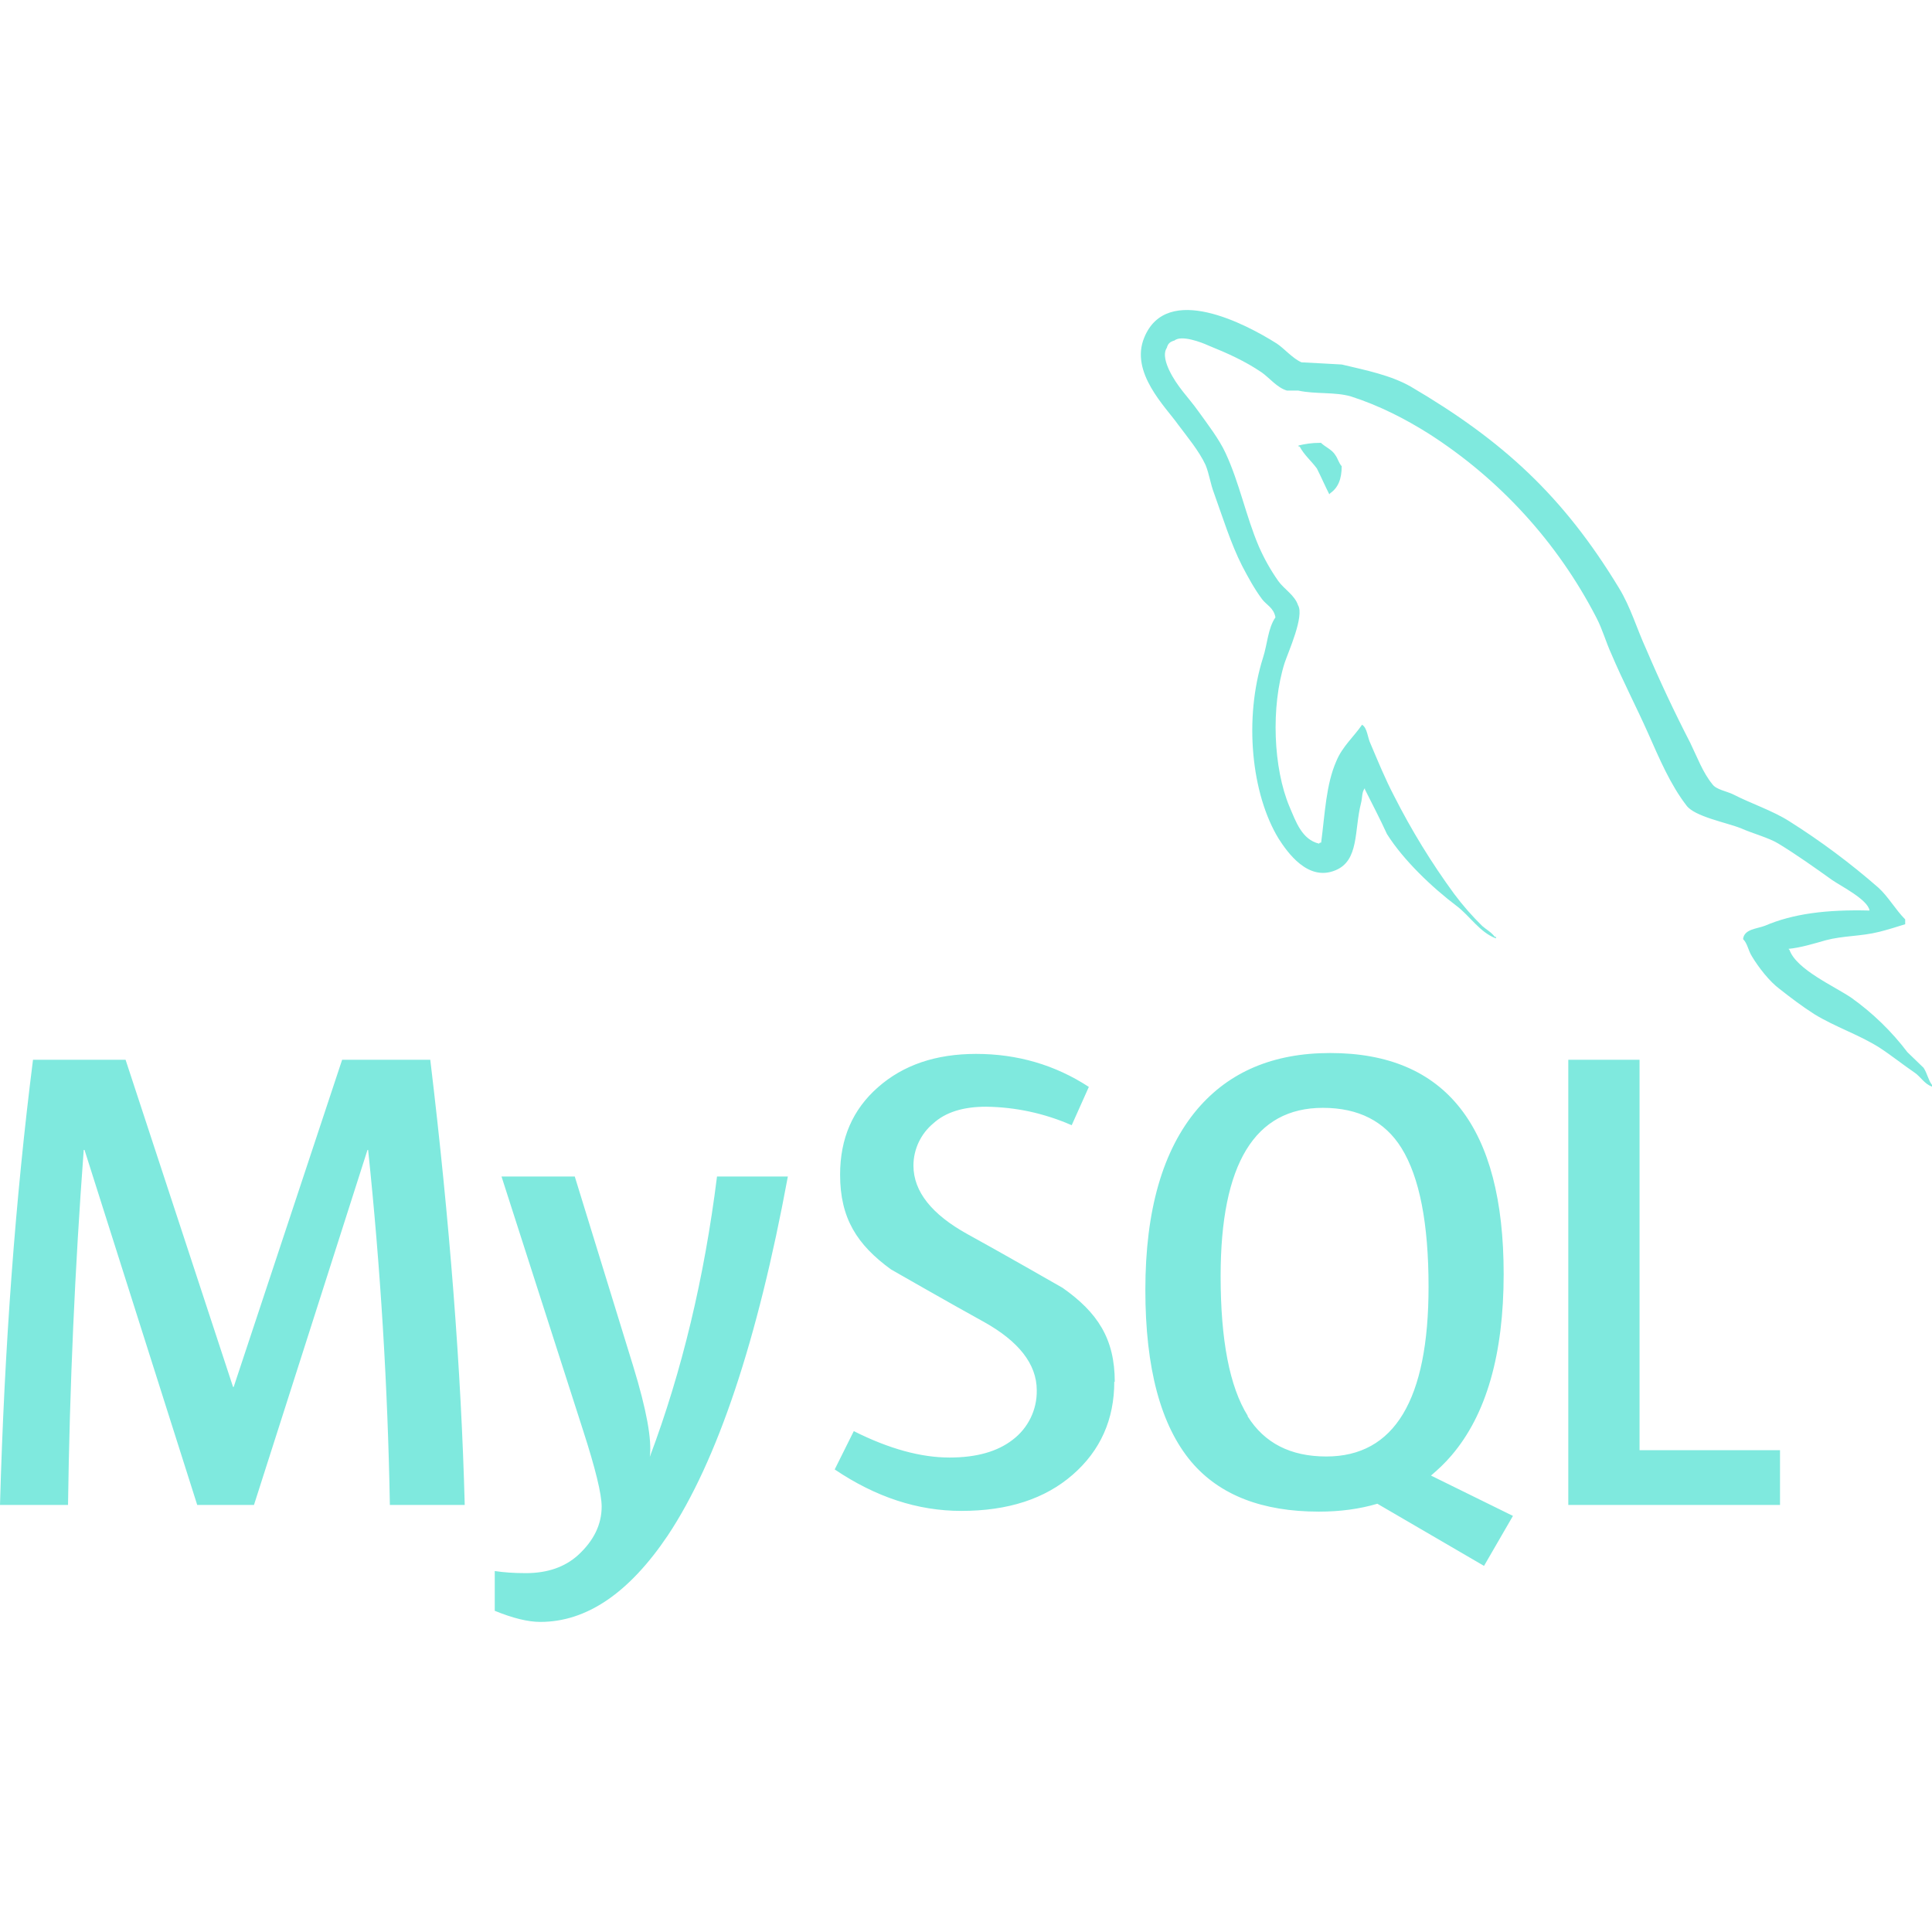
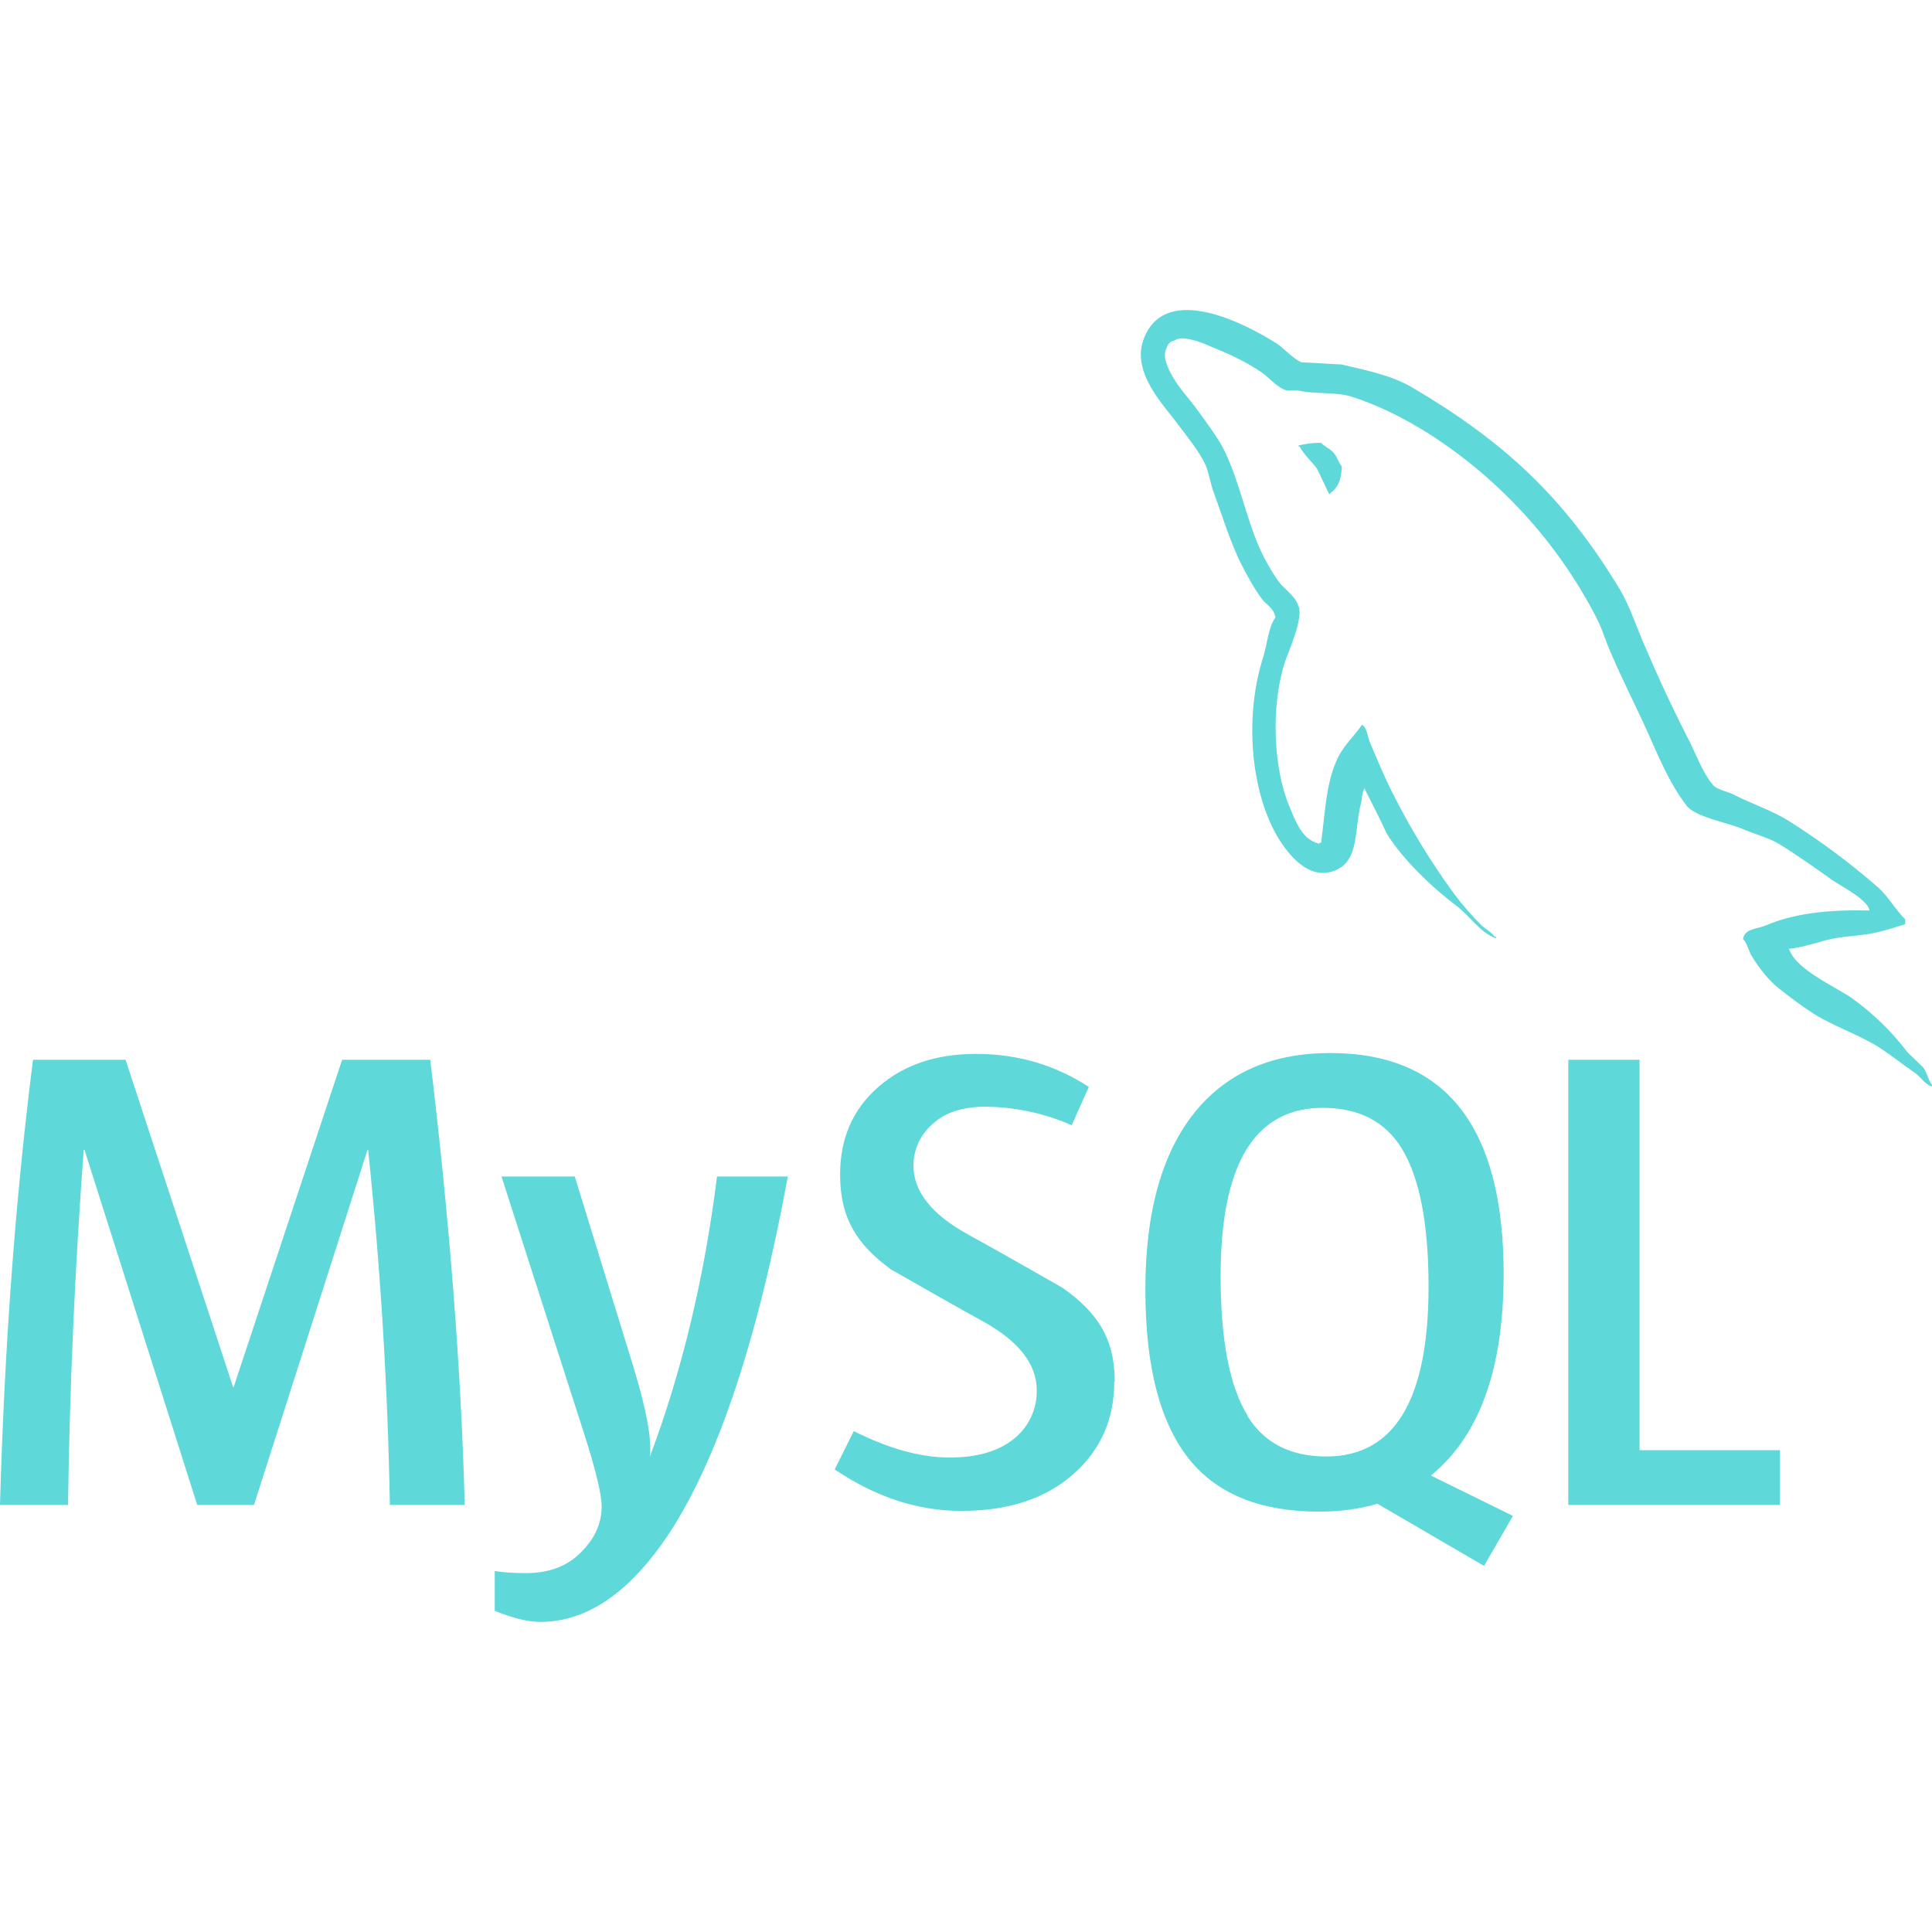
- <svg xmlns="http://www.w3.org/2000/svg" role="img" viewBox="0 0 24 24" fill="#7FE9DE">
+ <svg xmlns="http://www.w3.org/2000/svg" role="img" viewBox="0 0 24 24" fill="#5ed8d8">
  <path d="M16.405 5.501c-.115 0-.193.014-.274.033v.013h.014c.054.104.146.18.214.273.054.107.1.214.154.32l.014-.015c.094-.066.14-.172.14-.333-.04-.047-.046-.094-.08-.14-.04-.067-.126-.1-.18-.153zM5.77 18.695h-.927a50.854 50.854 0 00-.27-4.41h-.008l-1.41 4.41H2.45l-1.4-4.41h-.01a72.892 72.892 0 00-.195 4.41H0c.055-1.966.192-3.81.41-5.53h1.15l1.335 4.064h.008l1.347-4.064h1.095c.242 2.015.384 3.86.428 5.53zm4.017-4.08c-.378 2.045-.876 3.533-1.492 4.46-.482.716-1.01 1.073-1.583 1.073-.153 0-.34-.046-.566-.138v-.494c.11.017.24.026.386.026.268 0 .483-.075.647-.222.197-.18.295-.382.295-.605 0-.155-.077-.47-.23-.944L6.23 14.615h.91l.727 2.36c.164.536.233.91.205 1.123.4-1.064.678-2.227.835-3.483zm12.325 4.08h-2.63v-5.53h.885v4.85h1.745zm-3.32.135l-1.016-.5c.09-.076.177-.158.255-.25.433-.506.648-1.258.648-2.253 0-1.83-.718-2.746-2.155-2.746-.704 0-1.254.232-1.65.697-.43.508-.646 1.256-.646 2.245 0 .972.19 1.686.574 2.14.35.41.877.615 1.583.615.264 0 .506-.033.725-.098l1.325.772.36-.622zM15.5 17.588c-.225-.36-.337-.94-.337-1.736 0-1.393.424-2.09 1.27-2.09.443 0 .77.167.977.5.224.362.336.936.336 1.723 0 1.404-.424 2.108-1.27 2.108-.445 0-.77-.167-.978-.5zm-1.658-.425c0 .47-.172.856-.516 1.156-.344.3-.803.45-1.384.45-.543 0-1.064-.172-1.573-.515l.237-.476c.438.22.833.328 1.19.328.332 0 .593-.073.783-.22a.754.754 0 00.3-.615c0-.33-.23-.61-.648-.845-.388-.213-1.163-.657-1.163-.657-.422-.307-.632-.636-.632-1.177 0-.45.157-.81.47-1.085.315-.278.72-.415 1.22-.415.512 0 .98.136 1.4.41l-.213.476a2.726 2.726 0 00-1.064-.23c-.283 0-.502.068-.654.206a.685.685 0 00-.248.524c0 .328.234.61.666.85.393.215 1.187.67 1.187.67.433.305.648.63.648 1.168zm9.382-5.852c-.535-.014-.95.04-1.297.188-.1.04-.26.04-.274.167.055.053.063.14.11.214.08.134.218.313.346.407.14.11.28.216.427.31.26.16.555.255.81.416.145.094.293.213.44.313.073.05.12.14.214.172v-.02c-.046-.06-.06-.147-.105-.214-.067-.067-.134-.127-.2-.193a3.223 3.223 0 00-.695-.675c-.214-.146-.682-.35-.77-.595l-.013-.014c.146-.013.32-.066.46-.106.227-.06.435-.047.67-.106.106-.027.213-.06.32-.094v-.06c-.12-.12-.21-.283-.334-.395a8.867 8.867 0 00-1.104-.823c-.21-.134-.476-.22-.697-.334-.08-.04-.214-.06-.26-.127-.12-.146-.19-.34-.275-.514a17.69 17.69 0 01-.547-1.163c-.12-.262-.193-.523-.34-.763-.69-1.137-1.437-1.826-2.586-2.5-.247-.14-.543-.2-.856-.274-.167-.008-.334-.02-.5-.027-.11-.047-.216-.174-.31-.235-.38-.24-1.364-.76-1.644-.072-.18.434.267.862.422 1.082.115.153.26.328.34.5.047.116.06.235.107.356.106.294.207.622.347.897.073.14.153.287.247.413.054.073.146.107.167.227-.094.136-.1.334-.154.5-.24.757-.146 1.693.194 2.25.107.166.362.534.703.393.3-.12.234-.5.32-.835.02-.08.007-.133.048-.187v.015c.094.188.188.367.274.555.206.328.566.668.867.895.16.12.287.328.487.402v-.02h-.015c-.043-.058-.1-.086-.154-.133a3.445 3.445 0 01-.35-.4 8.76 8.76 0 01-.747-1.218c-.11-.21-.202-.436-.29-.643-.04-.08-.04-.2-.107-.24-.1.146-.247.273-.32.453-.127.288-.14.642-.188 1.01-.027.007-.014 0-.027.014-.214-.052-.287-.274-.367-.46-.2-.475-.233-1.238-.06-1.785.047-.14.247-.582.167-.716-.042-.127-.174-.2-.247-.303a2.478 2.478 0 01-.24-.427c-.16-.374-.24-.788-.414-1.162-.08-.173-.22-.354-.334-.513-.127-.18-.267-.307-.368-.52-.033-.073-.08-.194-.027-.274.014-.054.042-.075.094-.09.088-.072.335.022.422.062.247.1.455.194.662.334.094.066.195.193.315.226h.14c.214.047.455.014.655.073.355.114.675.28.962.46a5.953 5.953 0 012.085 2.286c.08.154.115.295.188.455.14.33.313.663.455.982.14.315.275.636.476.897.1.14.502.213.682.286.133.06.34.115.46.188.23.14.454.3.67.454.11.076.443.243.463.378z" />
</svg>
